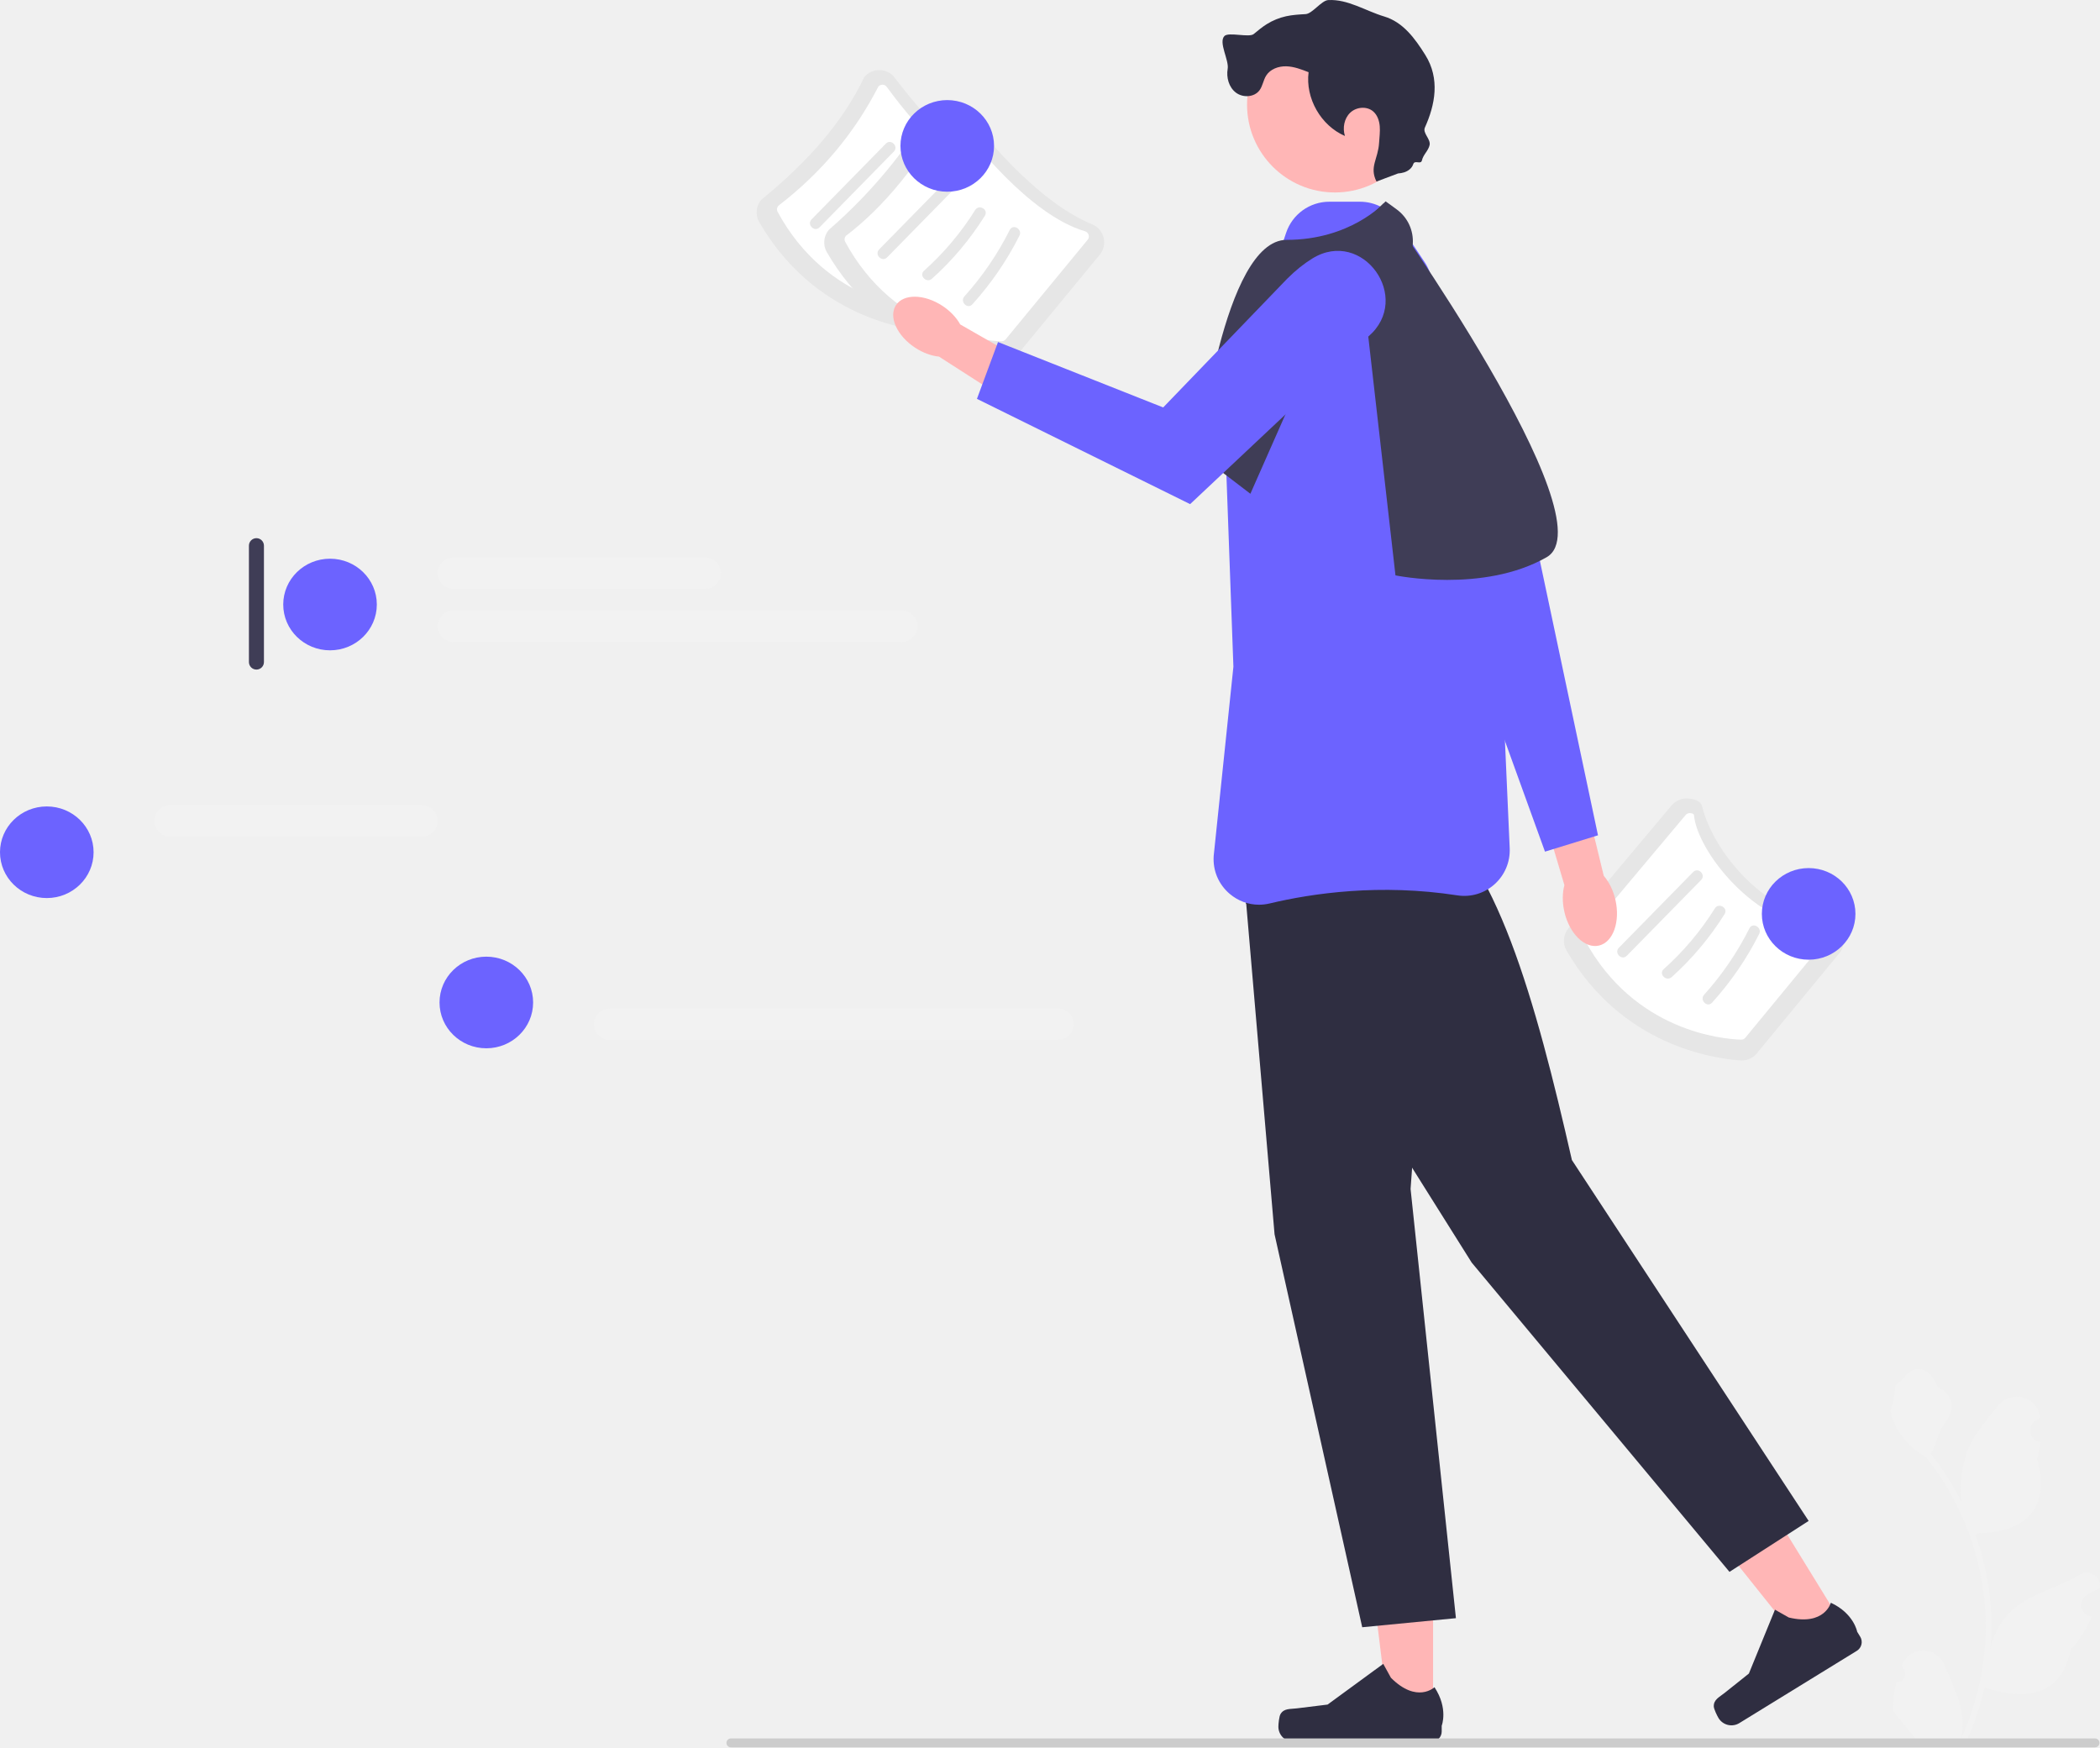
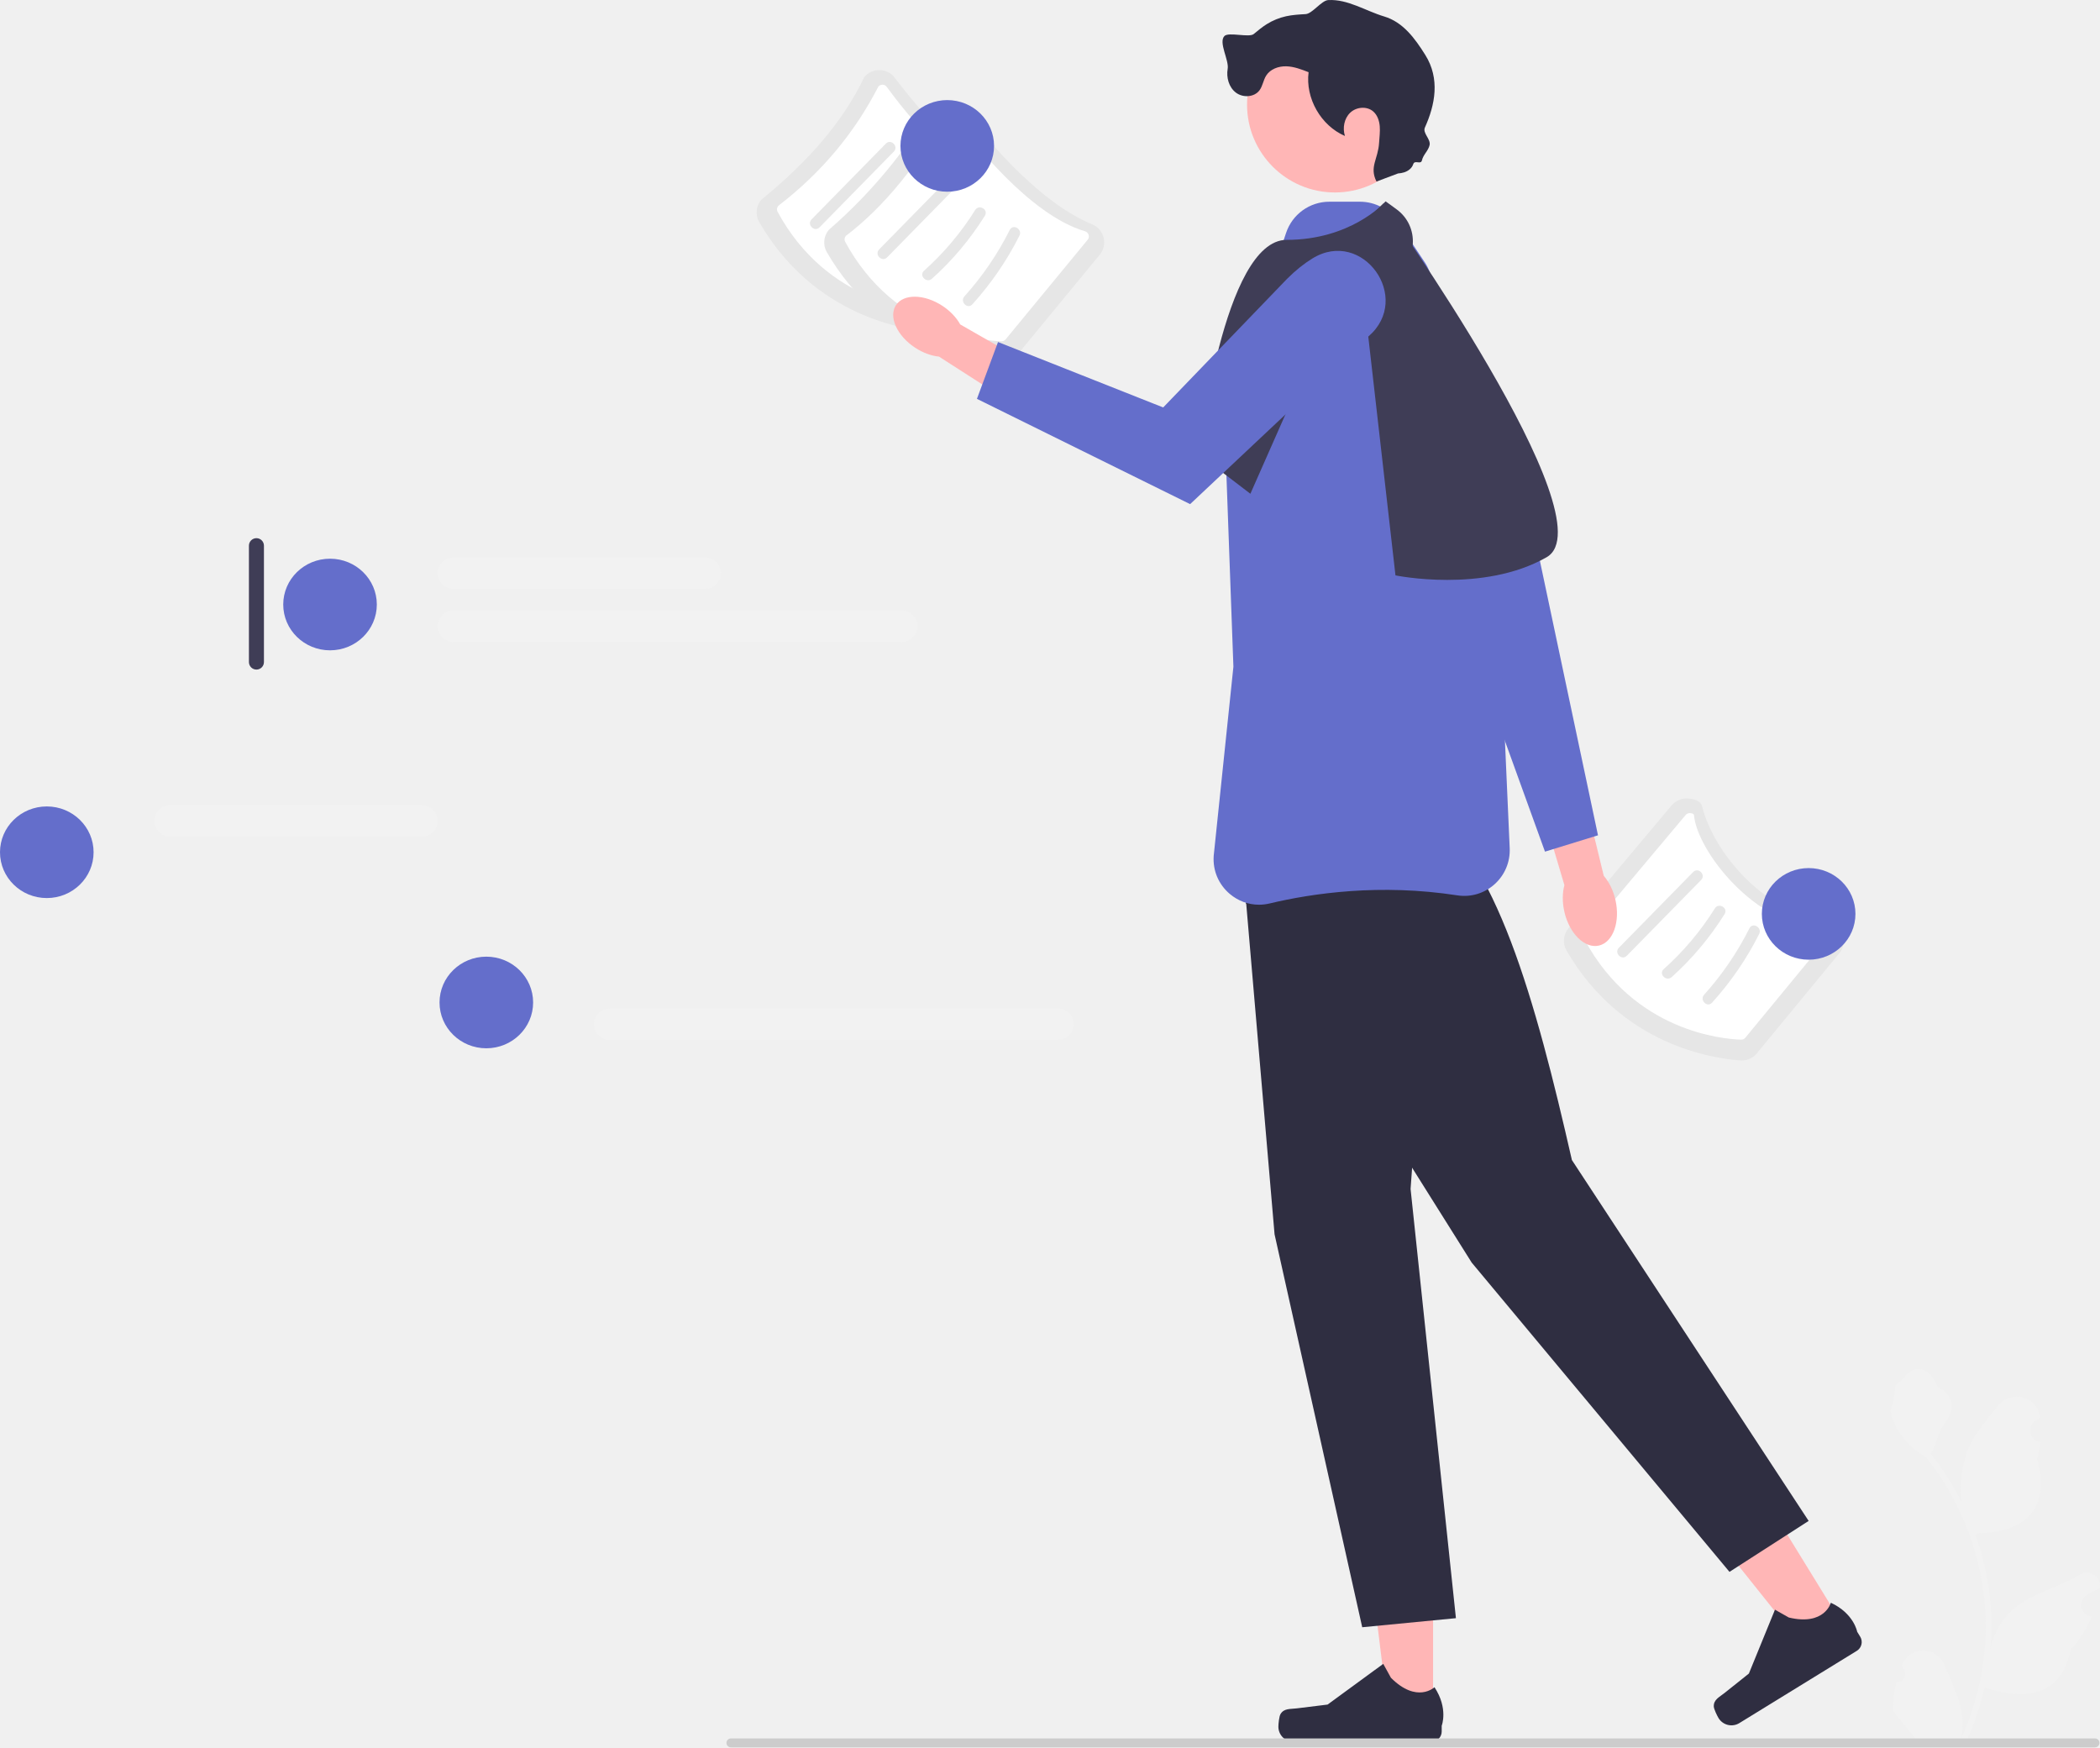
<svg xmlns="http://www.w3.org/2000/svg" width="559.286" height="465.379" viewBox="0 0 559.286 465.379">
  <g>
    <path d="M248.906,88.437c-.108,0-.217-.004-.326-.011-7.174-.461-31.723-3.934-46.384-29.283-1.083-1.871-.869-4.252,.533-5.923h0c12.244-9.958,21.807-20.734,27.453-32.709,1.02-1.215,2.549-1.879,4.098-1.852,1.59,.038,3.055,.786,4.02,2.054,6.96,9.146,20.703,25.338,34.53,31.015,1.554,.639,2.679,1.935,3.087,3.558,.405,1.609,.03,3.269-1.027,4.552l-21.993,26.705c-.989,1.201-2.461,1.895-3.99,1.895v-0Z" fill="#e6e6e6" />
    <path d="M206.885,54.507l.383,.321c-.375,.447-.443,1.085-.17,1.589,13.263,24.423,36.976,26.339,41.594,26.475,.445,.025,.862-.175,1.144-.518l21.835-26.513c.309-.376,.404-.855,.262-1.318-.144-.465-.496-.812-.968-.948-14.83-4.334-30.389-24.408-34.805-30.458-.258-.354-.657-.565-1.094-.58-.449-.004-.857,.172-1.143,.512-6.318,12.319-15.164,22.932-26.656,31.76l-.383-.321Z" fill="#fff" />
    <path d="M218.263,60.549l19.792-20.181c1.353-1.379-.767-3.503-2.121-2.121l-19.792,20.181c-1.353,1.379,.767,3.503,2.121,2.121h0Z" fill="#e6e6e6" />
    <path d="M230.209,66.234c5.462-4.896,10.209-10.565,14.096-16.785,1.026-1.642-1.568-3.15-2.59-1.514-3.758,6.014-8.347,11.445-13.627,16.178-1.441,1.291,.687,3.407,2.121,2.121h-0Z" fill="#e6e6e6" />
    <path d="M240.975,73.042c4.973-5.509,9.207-11.658,12.54-18.29,.865-1.721-1.722-3.241-2.59-1.514-3.22,6.408-7.264,12.359-12.071,17.683-1.291,1.43,.824,3.558,2.121,2.121h0Z" fill="#e6e6e6" />
  </g>
  <g>
    <path d="M266.906,96.437c-.108,0-.217-.004-.326-.011-7.174-.461-31.723-3.934-46.384-29.283-1.083-1.871-.869-4.252,.533-5.923h0c11.632-10.089,20.389-21.121,27.453-32.709,1.02-1.215,2.549-1.879,4.098-1.852,1.59,.038,3.055,.786,4.02,2.054,6.96,9.146,20.703,25.338,34.53,31.015,1.554,.639,2.679,1.935,3.087,3.558,.405,1.609,.03,3.269-1.027,4.552l-21.993,26.705c-.989,1.201-2.461,1.895-3.99,1.895v-0Z" fill="#e6e6e6" />
    <path d="M224.885,62.507l.383,.321c-.375,.447-.443,1.085-.17,1.589,13.263,24.423,36.976,26.339,41.594,26.475,.445,.025,.862-.175,1.144-.518l21.835-26.513c.309-.376,.404-.855,.262-1.318-.144-.465-.496-.812-.968-.948-14.83-4.334-30.389-24.408-34.805-30.458-.258-.354-.657-.565-1.094-.58-.449-.004-.857,.172-1.143,.512-7.569,12.576-16.083,23.724-26.656,31.76l-.383-.321Z" fill="#fff" />
    <path d="M236.263,68.549l19.792-20.181c1.353-1.379-.767-3.503-2.121-2.121l-19.792,20.181c-1.353,1.379,.767,3.503,2.121,2.121h0Z" fill="#e6e6e6" />
    <path d="M248.209,74.234c5.462-4.896,10.209-10.565,14.096-16.785,1.026-1.642-1.568-3.15-2.59-1.514-3.758,6.014-8.347,11.445-13.627,16.178-1.441,1.291,.687,3.407,2.121,2.121h-0Z" fill="#e6e6e6" />
    <path d="M258.975,81.042c4.973-5.509,9.207-11.658,12.54-18.29,.865-1.721-1.722-3.241-2.59-1.514-3.22,6.408-7.264,12.359-12.071,17.683-1.291,1.43,.824,3.558,2.121,2.121h0Z" fill="#e6e6e6" />
  </g>
  <g>
    <path d="M463.906,282.437c-.108,0-.217-.004-.326-.011-7.174-.461-31.723-3.934-46.384-29.283-1.083-1.871-.869-4.252,.533-5.923h0l27.453-32.709c1.02-1.215,2.549-1.879,4.098-1.852,1.59,.038,3.63,.509,4.02,2.054,3.162,12.553,16.784,28.852,34.53,31.015,1.668,.203,2.679,1.935,3.087,3.558,.405,1.609,.03,3.269-1.027,4.552l-21.993,26.705c-.989,1.201-2.461,1.895-3.99,1.895Z" fill="#e6e6e6" />
    <path d="M421.885,248.507l.383,.321c-.375,.447-.443,1.085-.17,1.589,13.263,24.423,36.976,26.339,41.594,26.475,.445,.025,.862-.175,1.144-.518l21.835-26.513c.309-.376,.404-.855,.262-1.318-.144-.465-.477-.925-.968-.948-18.876-.885-34.038-21.299-34.805-30.458-.036-.436-.657-.565-1.094-.58-.449-.004-.857,.172-1.143,.512l-26.656,31.76-.383-.321Z" fill="#fff" />
    <path d="M433.263,254.549l19.792-20.181c1.353-1.379-.767-3.503-2.121-2.121l-19.792,20.181c-1.353,1.379,.767,3.503,2.121,2.121h0Z" fill="#e6e6e6" />
    <path d="M445.209,260.234c5.462-4.896,10.209-10.565,14.096-16.785,1.026-1.642-1.568-3.15-2.59-1.514-3.758,6.014-8.347,11.445-13.627,16.178-1.441,1.291,.687,3.407,2.121,2.121h0Z" fill="#e6e6e6" />
    <path d="M455.975,267.042c4.973-5.509,9.207-11.658,12.54-18.29,.865-1.721-1.722-3.241-2.59-1.514-3.22,6.408-7.264,12.359-12.071,17.683-1.291,1.43,.824,3.558,2.121,2.121h0Z" fill="#e6e6e6" />
  </g>
  <g>
    <polygon points="381.662 456.789 369.803 456.788 364.162 411.045 381.665 411.046 381.662 456.789" fill="#ffb6b6" />
    <path d="M341.032,456.52h0c-.369,.622-.564,2.629-.564,3.352h0c0,2.223,1.802,4.025,4.025,4.025h36.726c1.516,0,2.746-1.229,2.746-2.746v-1.529s1.817-4.596-1.924-10.26c0,0-4.649,4.435-11.596-2.512l-2.049-3.711-14.828,10.845-8.219,1.012c-1.798,.221-3.392-.034-4.317,1.523h-0Z" fill="#2f2e41" />
  </g>
  <g>
    <polygon points="491.172 433.386 481.07 439.599 452.297 403.594 467.206 394.424 491.172 433.386" fill="#ffb6b6" />
    <path d="M456.424,454.446h0c.011,.723,.897,2.535,1.276,3.151h0c1.165,1.893,3.644,2.484,5.537,1.319l31.281-19.244c1.292-.795,1.695-2.486,.9-3.778l-.801-1.302s-.861-4.866-7.014-7.731c0,0-1.636,6.214-11.192,3.937l-3.689-2.087-6.947,17.007-6.47,5.168c-1.416,1.131-2.907,1.748-2.879,3.56l-0,0-0-0Z" fill="#2f2e41" />
  </g>
  <g>
    <path d="M416.634,242.841c-.587-2.561-.542-5.046,.008-7.106l-7.146-24.028,11.634-3.154,5.996,24.713c1.39,1.603,2.512,3.814,3.099,6.375,1.341,5.85-.614,11.308-4.368,12.192s-7.883-3.142-9.224-8.992h0l0,0Z" fill="#ffb6b6" />
-     <path d="M350.438,82.679s18.749-8.161,29.218,3.632c9.529,10.734,28.873,43.035,26.887,46.177l19.044,89.985-14.116,4.348-37.445-103.503-23.588-40.64h0Z" fill="#6c63ff" />
+     <path d="M350.438,82.679s18.749-8.161,29.218,3.632c9.529,10.734,28.873,43.035,26.887,46.177l19.044,89.985-14.116,4.348-37.445-103.503-23.588-40.64h0Z" fill="#646ecb" />
  </g>
  <polygon points="329.789 216.033 339.449 328.736 362.795 433.389 387.751 430.974 375.675 316.661 383.066 215.07 329.789 216.033" fill="#2f2e41" />
  <path d="M331.786,240.488l60.169,95.786,68.653,82.365,21.084-13.569-63.053-96.113c-9.65-42.337-20.337-81.527-39.923-93.709l-46.93,25.239,0,0Z" fill="#2f2e41" />
-   <path d="M335.297,240.956c-2.822,0-5.556-.994-7.783-2.883-2.99-2.536-4.548-6.233-4.274-10.143l5.249-50.358-2.005-54.991,.013-.06,6.231-29.883c.062-.95,.261-1.955,.582-2.92l9.204-27.673c1.655-4.978,6.291-8.322,11.537-8.322h8.139c4.075,0,7.857,2.024,10.117,5.415l7.125,10.688c.474,.71,.873,1.472,1.188,2.266l15.729,39.699c.499,1.26,.783,2.586,.844,3.94l4.88,110.175c.163,3.658-1.309,7.158-4.036,9.604-2.711,2.432-6.328,3.507-9.915,2.953-20.54-3.172-38.517-.578-49.981,2.157-.947,.226-1.9,.337-2.843,.337v0Z" fill="#6c63ff" />
+   <path d="M335.297,240.956c-2.822,0-5.556-.994-7.783-2.883-2.99-2.536-4.548-6.233-4.274-10.143l5.249-50.358-2.005-54.991,.013-.06,6.231-29.883c.062-.95,.261-1.955,.582-2.92l9.204-27.673c1.655-4.978,6.291-8.322,11.537-8.322h8.139c4.075,0,7.857,2.024,10.117,5.415l7.125,10.688c.474,.71,.873,1.472,1.188,2.266l15.729,39.699c.499,1.26,.783,2.586,.844,3.94l4.88,110.175c.163,3.658-1.309,7.158-4.036,9.604-2.711,2.432-6.328,3.507-9.915,2.953-20.54-3.172-38.517-.578-49.981,2.157-.947,.226-1.9,.337-2.843,.337v0Z" fill="#646ecb" />
  <path d="M333.009,131.506l-13.685-10.465s6.44-57.157,23.346-57.157,25.761-9.66,25.761-9.66c0,0,60.377,84.527,43.471,94.188-16.905,9.66-40.251,4.83-40.251,4.83l-8.223-72.209c-1.01-3.817-6.264-4.23-7.859-.618l-22.56,51.092,0-0Z" fill="#3f3d56" />
  <circle cx="355.523" cy="27.86" r="23.4" fill="#ffb6b6" />
  <path d="M374.054,45.55c-2.111,.788-5.347,2.014-7.458,2.802-1.969-3.924,.443-5.961,.694-10.344,.084-1.463,.295-2.927,.173-4.387-.121-1.46-.623-2.959-1.724-3.925-1.685-1.478-4.491-1.238-6.122,.3-1.631,1.537-2.096,4.077-1.429,6.217-6.416-2.774-10.561-10.05-9.675-16.983-1.916-.751-3.88-1.512-5.938-1.57s-4.261,.728-5.358,2.469c-.769,1.221-.922,2.772-1.785,3.929-1.402,1.88-4.431,2.025-6.293,.6s-2.574-4.017-2.177-6.328-2.492-7.027-.875-8.725c1.103-1.158,6.578,.483,7.809-.539,1.123-.932,2.25-1.868,3.487-2.641,1.571-.982,3.311-1.693,5.12-2.092,1.711-.378,3.47-.477,5.219-.575,1.776-.1,4.233-3.636,6.01-3.736,5.229-.293,9.903,2.865,14.92,4.368,5.017,1.503,8.174,5.821,10.951,10.262,3.956,6.326,2.611,13.257-.113,19.305-.673,1.495,1.586,3.066,1.252,4.671-.311,1.492-1.709,2.573-2.036,4.062-.279,1.273-1.932-.202-2.326,1.04-.34,1.072-1.342,1.829-2.414,2.171s-2.219,.335-3.343,.325" fill="#2f2e41" />
  <path d="M369.031,53.623l.825,.601,2.079,1.514c6.251,4.551,5.67,14.052-1.089,17.807h0l-8.453-13.502" fill="#3f3d56" />
  <path d="M505.027,448.046c2.066,.129,3.208-2.437,1.645-3.933l-.155-.618c.02-.05,.041-.099,.062-.148,2.089-4.982,9.17-4.947,11.241,.042,1.839,4.428,4.179,8.864,4.756,13.546,.258,2.067,.142,4.172-.316,6.2,4.308-9.411,6.575-19.687,6.575-30.021,0-2.597-.142-5.193-.433-7.783-.239-2.119-.568-4.224-.995-6.31-2.306-11.277-7.299-22.018-14.5-30.99-3.462-1.892-6.349-4.851-8.093-8.397-.626-1.279-1.117-2.655-1.35-4.056,.394,.052,1.486-5.949,1.188-6.317,.549-.833,1.532-1.247,2.131-2.06,2.982-4.043,7.091-3.337,9.236,2.157,4.582,2.313,4.627,6.148,1.815,9.837-1.789,2.347-2.035,5.522-3.604,8.035,.162,.207,.329,.407,.491,.614,2.961,3.798,5.522,7.88,7.681,12.169-.61-4.766,.291-10.508,1.826-14.21,1.748-4.217,5.025-7.769,7.91-11.415,3.466-4.379,10.573-2.468,11.184,3.083,.006,.054,.012,.107,.017,.161-.429,.242-.848,.499-1.259,.77-2.339,1.547-1.531,5.174,1.241,5.602l.063,.01c-.155,1.544-.42,3.074-.807,4.579,3.702,14.316-4.29,19.53-15.701,19.764-.252,.129-.497,.258-.749,.381,1.156,3.255,2.08,6.594,2.764,9.979,.614,2.99,1.04,6.013,1.279,9.049,.297,3.83,.271,7.68-.052,11.503l.019-.136c.82-4.211,3.107-8.145,6.427-10.87,4.946-4.063,11.933-5.559,17.268-8.824,2.568-1.572,5.859,.459,5.411,3.437l-.022,.143c-.794,.323-1.569,.698-2.319,1.117-.429,.242-.848,.499-1.259,.77-2.339,1.547-1.531,5.174,1.241,5.602l.063,.01c.045,.006,.084,.013,.129,.019-1.363,3.236-3.262,6.239-5.639,8.829-2.315,12.497-12.256,13.683-22.89,10.044h-.006c-1.163,5.064-2.861,10.011-5.044,14.726h-18.02c-.065-.2-.123-.407-.181-.607,1.666,.103,3.346,.006,4.986-.297-1.337-1.641-2.674-3.294-4.011-4.935-.032-.032-.058-.065-.084-.097-.678-.84-1.363-1.673-2.041-2.512l-0-.001c-.042-2.578,.267-5.147,.879-7.64l.001-0-0-0Z" fill="#f2f2f2" />
  <path d="M193.476,464.189c0,.66,.53,1.19,1.19,1.19h363.29c.66,0,1.19-.53,1.19-1.19,0-.66-.53-1.19-1.19-1.19H194.666c-.66,0-1.19,.53-1.19,1.19Z" fill="#ccc" />
  <g>
    <path d="M251.018,81.472c2.11,1.393,3.731,3.146,4.717,4.935l20.941,11.996-6,9.798-20.597-13.224c-2.033-.203-4.282-1.003-6.393-2.396-4.821-3.181-7.088-8.247-5.063-11.315s7.574-2.976,12.395,.206h0Z" fill="#ffb6b6" />
-     <path d="M349.545,68.826c13.354-8.19,26.774,10.565,14.9,20.784l-.04,.035-47.443,44.621-56.777-28.038,5.614-15.138,43.989,17.425,32.998-34.256c2.297-2.3,4.557-4.082,6.76-5.434h-0Z" fill="#6c63ff" />
+     <path d="M349.545,68.826c13.354-8.19,26.774,10.565,14.9,20.784l-.04,.035-47.443,44.621-56.777-28.038,5.614-15.138,43.989,17.425,32.998-34.256c2.297-2.3,4.557-4.082,6.76-5.434h-0Z" fill="#646ecb" />
  </g>
  <path d="M68.295,143.332c-1.103,0-2,.897-2,2v31c0,1.103,.897,2,2,2s2-.897,2-2v-31c0-1.103-.897-2-2-2Z" fill="#3f3d56" />
  <g>
-     <ellipse cx="87.896" cy="161.002" rx="12.463" ry="12.201" fill="#6c63ff" />
+     <ellipse cx="87.896" cy="161.002" rx="12.463" ry="12.201" fill="#646ecb" />
    <path d="M187.809,156.828H120.724c-2.301,0-4.174-1.873-4.174-4.174s1.872-4.174,4.174-4.174h67.085c2.301,0,4.174,1.873,4.174,4.174s-1.872,4.174-4.174,4.174Z" fill="#f2f2f2" />
    <path d="M240.162,170.955H120.724c-2.301,0-4.174-1.873-4.174-4.174s1.872-4.174,4.174-4.174h119.438c2.301,0,4.174,1.873,4.174,4.174s-1.873,4.174-4.174,4.174h-0Z" fill="#f2f2f2" />
  </g>
  <g>
-     <ellipse cx="12.463" cy="226.982" rx="12.463" ry="12.201" fill="#6c63ff" />
+     <ellipse cx="12.463" cy="226.982" rx="12.463" ry="12.201" fill="#646ecb" />
    <path d="M112.376,222.808H45.291c-2.301,0-4.174-1.873-4.174-4.174s1.872-4.174,4.174-4.174H112.376c2.301,0,4.174,1.873,4.174,4.174s-1.872,4.174-4.174,4.174Z" fill="#f2f2f2" />
  </g>
-   <ellipse cx="129.521" cy="266.992" rx="12.463" ry="12.201" fill="#6c63ff" />
+   <ellipse cx="129.521" cy="266.992" rx="12.463" ry="12.201" fill="#646ecb" />
  <path d="M281.787,276.945h-119.438c-2.301,0-4.174-1.873-4.174-4.174s1.872-4.174,4.174-4.174h119.438c2.301,0,4.174,1.873,4.174,4.174s-1.873,4.174-4.174,4.174h-0Z" fill="#f2f2f2" />
-   <ellipse cx="252.28" cy="38.86" rx="12.463" ry="12.201" fill="#6c63ff" />
-   <ellipse cx="481.691" cy="243.398" rx="12.463" ry="12.201" fill="#6c63ff" />
+   <ellipse cx="252.28" cy="38.86" rx="12.463" ry="12.201" fill="#646ecb" />
+   <ellipse cx="481.691" cy="243.398" rx="12.463" ry="12.201" fill="#646ecb" />
</svg>
